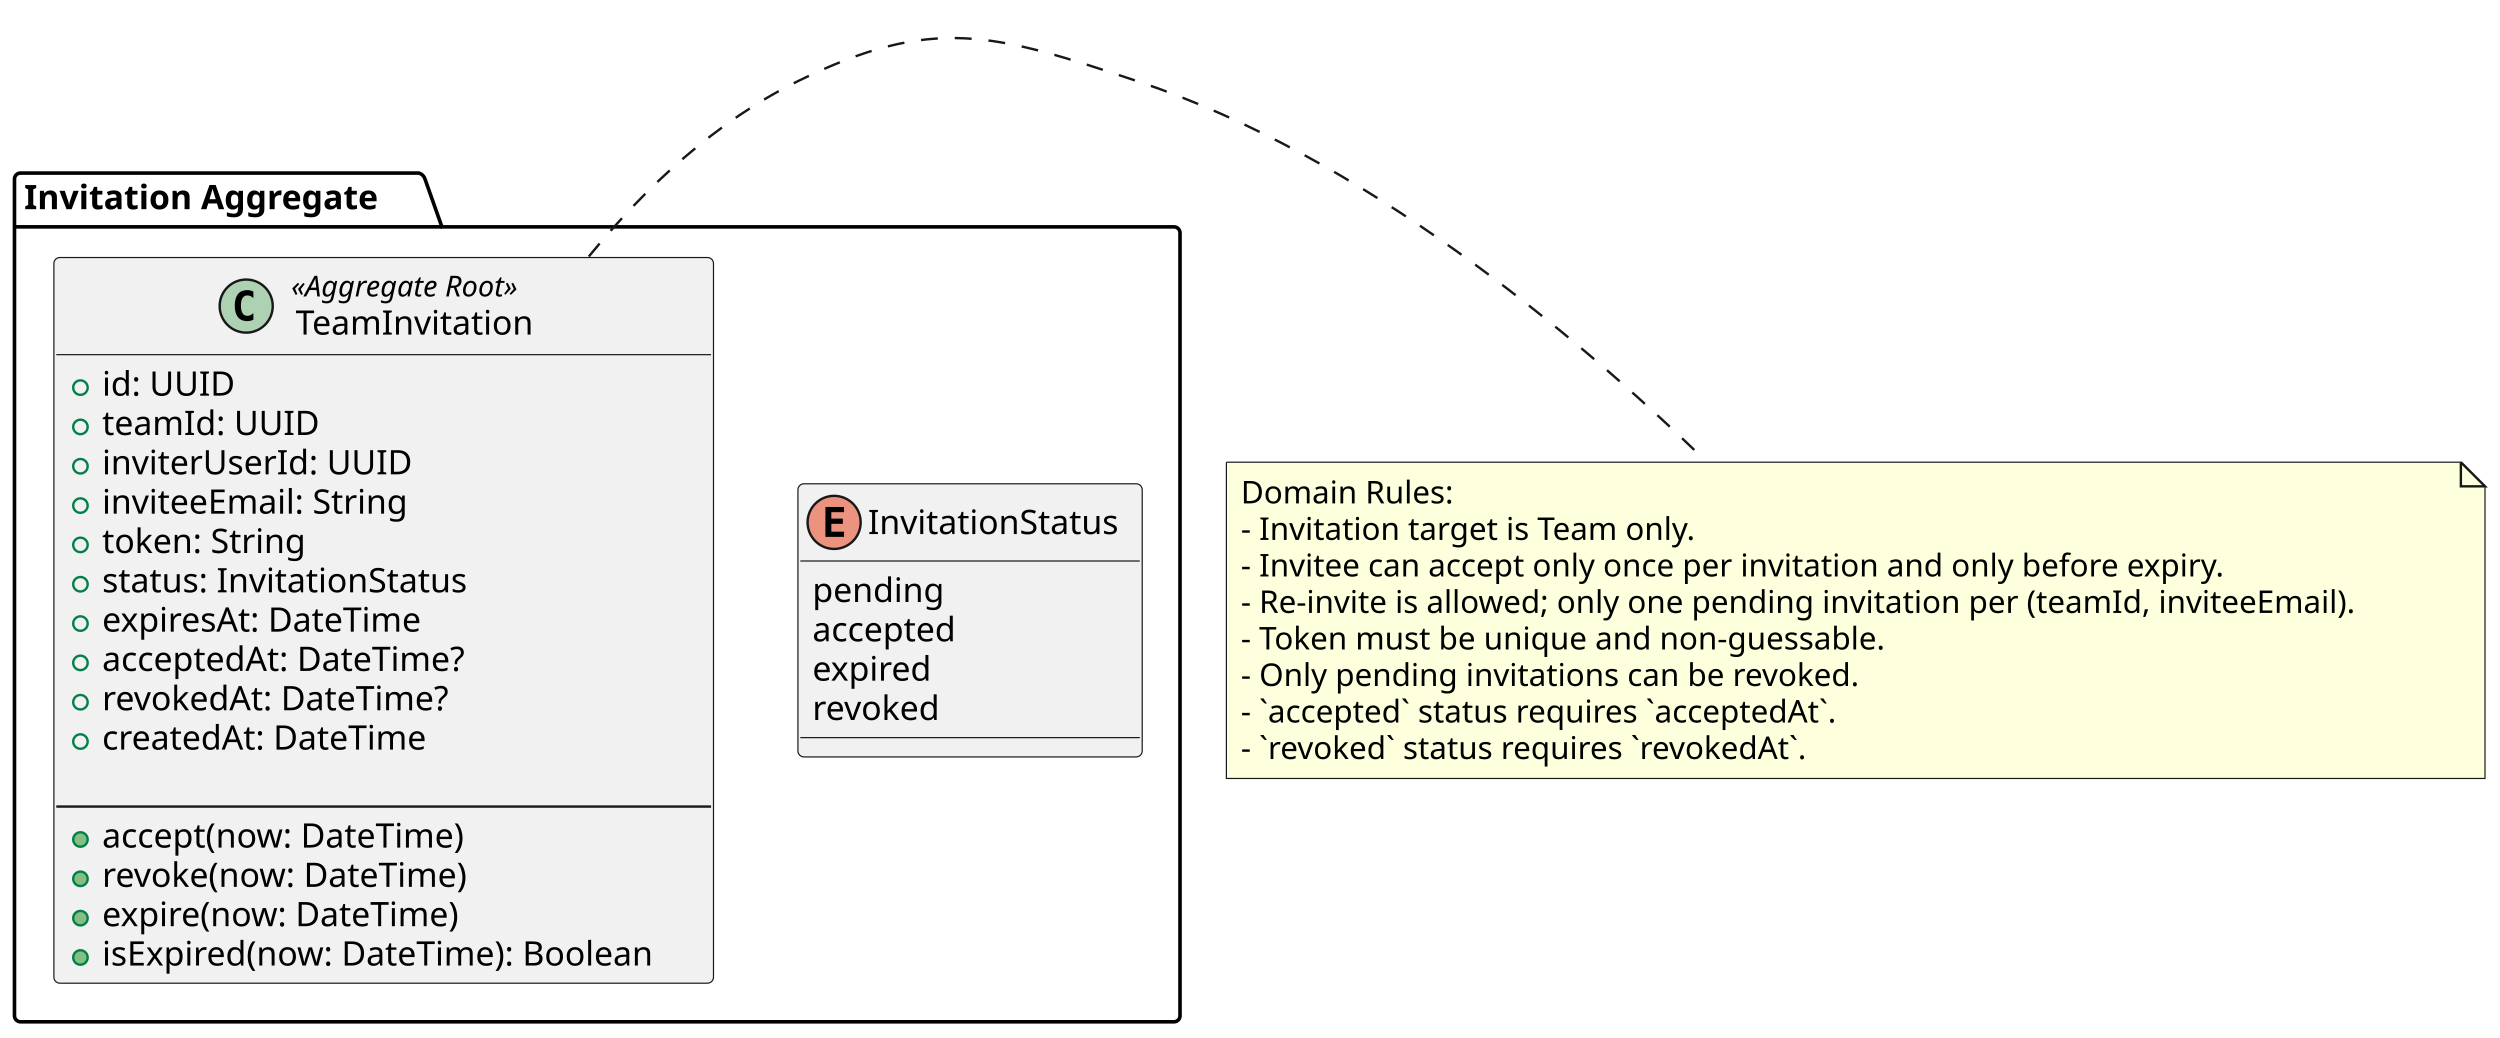
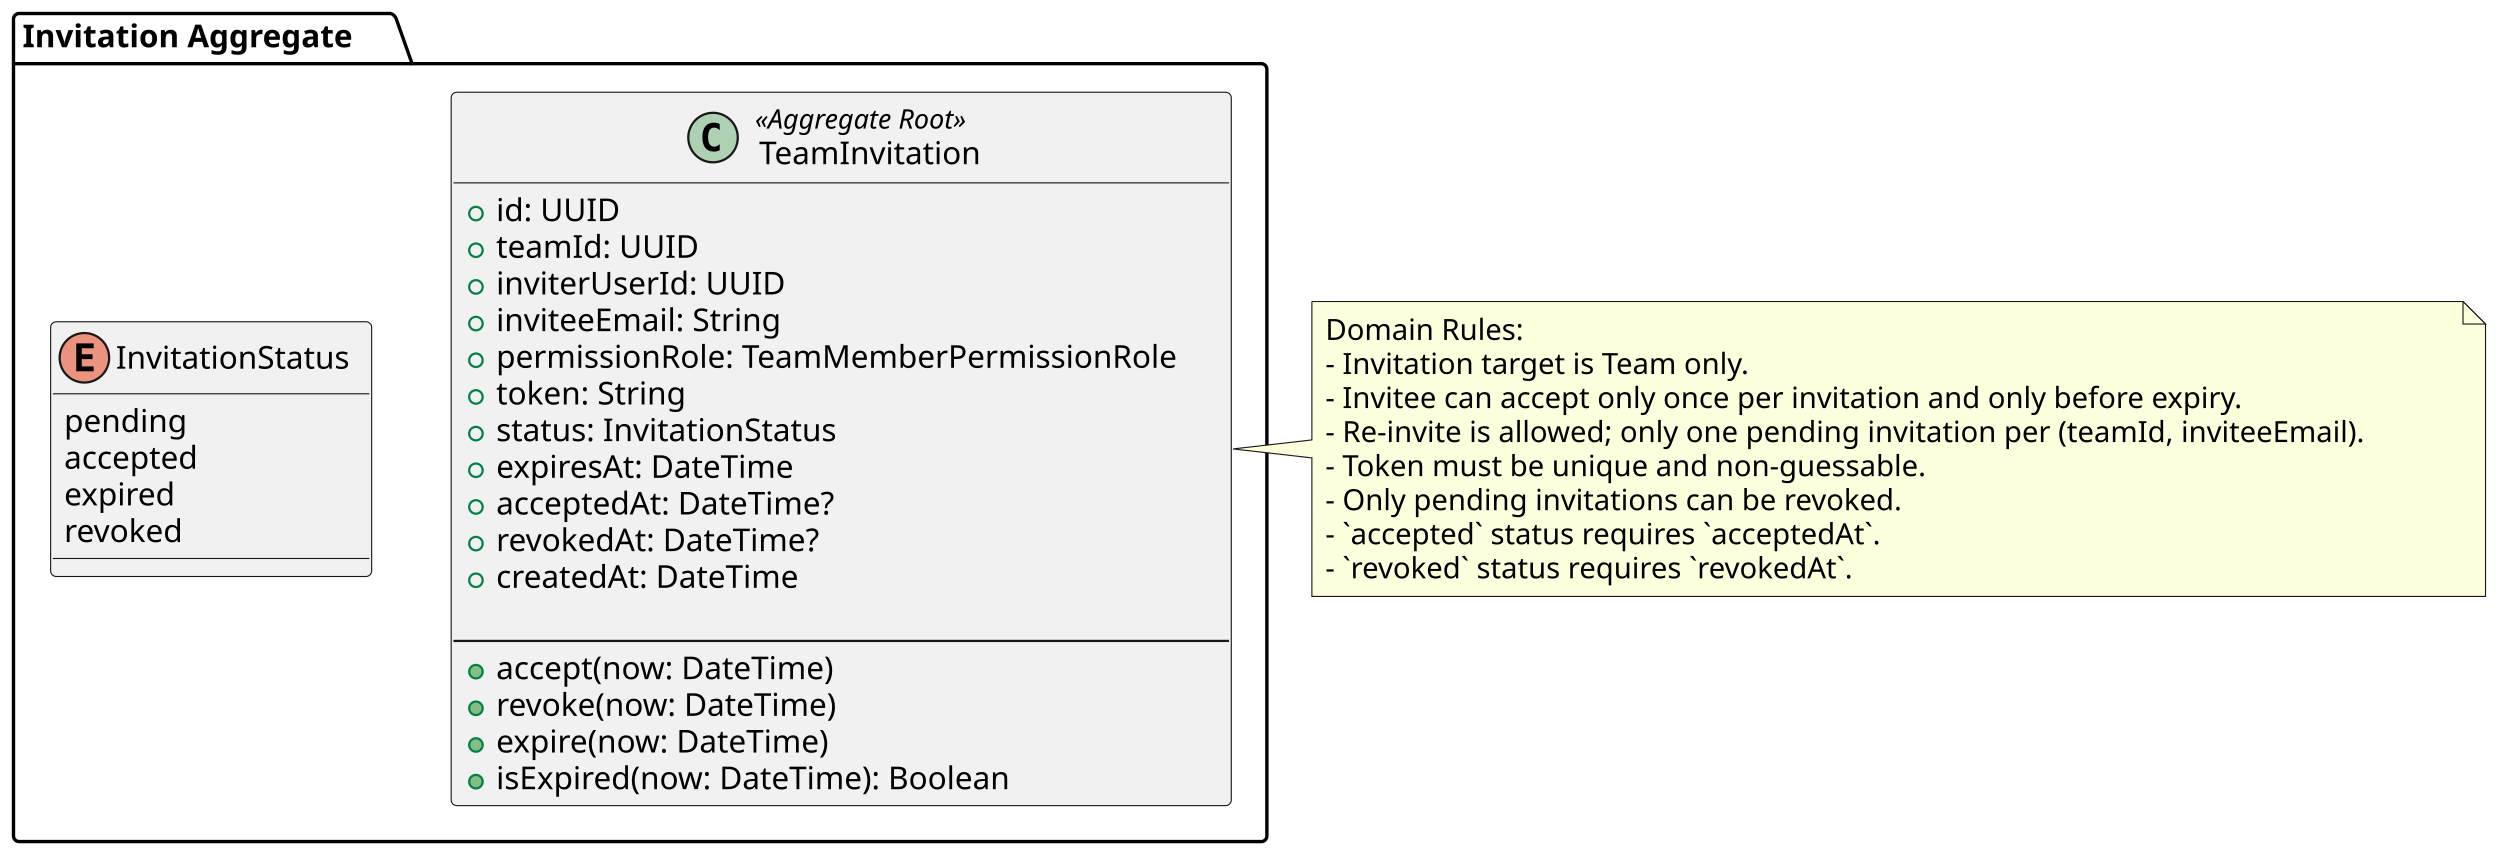
- <svg xmlns="http://www.w3.org/2000/svg" contentStyleType="text/css" data-diagram-type="CLASS" height="430px" preserveAspectRatio="none" style="width:1036px;height:430px;background:#FFFFFF;" version="1.1" viewBox="0 0 1036 430" width="1036px" zoomAndPan="magnify">
+ <svg xmlns="http://www.w3.org/2000/svg" contentStyleType="text/css" data-diagram-type="CLASS" height="381px" preserveAspectRatio="none" style="width:1111px;height:381px;background:#FFFFFF;" version="1.1" viewBox="0 0 1111 381" width="1111px" zoomAndPan="magnify">
  <defs />
  <g>
    <g class="cluster" data-qualified-name="Invitation Aggregate" data-source-line="1" id="ent0002">
-       <path d="M8.5,71.71 L173.624,71.71 A3.75,3.75 0 0 1 176.124,74.21 L183.124,94.007 L486.5,94.007 A2.5,2.5 0 0 1 489,96.507 L489,420.93 A2.5,2.5 0 0 1 486.5,423.43 L8.5,423.43 A2.5,2.5 0 0 1 6,420.93 L6,74.21 A2.5,2.5 0 0 1 8.5,71.71" fill="none" style="stroke:#000000;stroke-width:1.5;" />
-       <line style="stroke:#000000;stroke-width:1.5;" x1="6" x2="183.124" y1="94.007" y2="94.007" />
-       <text fill="#000000" font-family="sans-serif" font-size="14" font-weight="bold" lengthAdjust="spacing" textLength="164.124" x="10" y="86.705">Invitation Aggregate</text>
+       <path d="M8.5,6 L173.624,6 A3.75,3.75 0 0 1 176.124,8.5 L183.124,28.297 L560.5,28.297 A2.5,2.5 0 0 1 563,30.797 L563,371.5 A2.5,2.5 0 0 1 560.5,374 L8.5,374 A2.5,2.5 0 0 1 6,371.5 L6,8.5 A2.5,2.5 0 0 1 8.5,6" fill="none" style="stroke:#000000;stroke-width:1.5;" />
+       <line style="stroke:#000000;stroke-width:1.5;" x1="6" x2="183.124" y1="28.297" y2="28.297" />
+       <text fill="#000000" font-family="sans-serif" font-size="14" font-weight="bold" lengthAdjust="spacing" textLength="164.124" x="10" y="20.995">Invitation Aggregate</text>
    </g>
    <g class="entity" data-qualified-name="Invitation Aggregate.TeamInvitation" data-source-line="3" id="ent0003">
-       <rect fill="#F1F1F1" height="300.719" rx="2.5" ry="2.5" style="stroke:#181818;stroke-width:0.5;" width="273.338" x="22.33" y="106.71" />
-       <ellipse cx="102.027" cy="126.843" fill="#ADD1B2" rx="11" ry="11" style="stroke:#181818;stroke-width:1;" />
-       <path d="M104.996,132.483 Q104.417,132.78 103.777,132.921 Q103.136,133.077 102.433,133.077 Q99.933,133.077 98.605,131.437 Q97.292,129.78 97.292,126.655 Q97.292,123.53 98.605,121.874 Q99.933,120.218 102.433,120.218 Q103.136,120.218 103.777,120.374 Q104.433,120.53 104.996,120.827 L104.996,123.546 Q104.371,122.968 103.777,122.702 Q103.183,122.421 102.558,122.421 Q101.214,122.421 100.527,123.499 Q99.839,124.562 99.839,126.655 Q99.839,128.749 100.527,129.827 Q101.214,130.89 102.558,130.89 Q103.183,130.89 103.777,130.624 Q104.371,130.343 104.996,129.765 L104.996,132.483 Z " fill="#000000" />
-       <text fill="#000000" font-family="sans-serif" font-size="12" font-style="italic" lengthAdjust="spacing" textLength="109.172" x="120.663" y="122.849">«Aggregate Root»</text>
-       <text fill="#000000" font-family="sans-serif" font-size="14" lengthAdjust="spacing" textLength="105.444" x="122.527" y="138.674">TeamInvitation</text>
-       <line style="stroke:#181818;stroke-width:0.5;" x1="23.33" x2="294.668" y1="146.976" y2="146.976" />
+       <rect fill="#F1F1F1" height="317.016" rx="2.5" ry="2.5" style="stroke:#181818;stroke-width:0.5;" width="346.681" x="200.5" y="41" />
+       <ellipse cx="316.868" cy="61.133" fill="#ADD1B2" rx="11" ry="11" style="stroke:#181818;stroke-width:1;" />
+       <path d="M319.837,66.773 Q319.259,67.07 318.618,67.211 Q317.978,67.367 317.274,67.367 Q314.774,67.367 313.446,65.727 Q312.134,64.07 312.134,60.945 Q312.134,57.82 313.446,56.164 Q314.774,54.508 317.274,54.508 Q317.978,54.508 318.618,54.664 Q319.274,54.82 319.837,55.117 L319.837,57.836 Q319.212,57.258 318.618,56.992 Q318.024,56.711 317.399,56.711 Q316.056,56.711 315.368,57.789 Q314.681,58.852 314.681,60.945 Q314.681,63.039 315.368,64.117 Q316.056,65.18 317.399,65.18 Q318.024,65.18 318.618,64.914 Q319.212,64.633 319.837,64.055 L319.837,66.773 Z " fill="#000000" />
+       <text fill="#000000" font-family="sans-serif" font-size="12" font-style="italic" lengthAdjust="spacing" textLength="109.172" x="335.504" y="57.139">«Aggregate Root»</text>
+       <text fill="#000000" font-family="sans-serif" font-size="14" lengthAdjust="spacing" textLength="105.444" x="337.368" y="72.964">TeamInvitation</text>
+       <line style="stroke:#181818;stroke-width:0.5;" x1="201.5" x2="546.181" y1="81.266" y2="81.266" />
      <g data-visibility-modifier="PUBLIC_FIELD">
-         <ellipse cx="33.33" cy="160.624" fill="none" rx="3" ry="3" style="stroke:#038048;stroke-width:1;" />
+         <ellipse cx="211.5" cy="94.914" fill="none" rx="3" ry="3" style="stroke:#038048;stroke-width:1;" />
      </g>
-       <text fill="#000000" font-family="sans-serif" font-size="14" lengthAdjust="spacing" textLength="57.347" x="42.33" y="163.971">id: UUID</text>
+       <text fill="#000000" font-family="sans-serif" font-size="14" lengthAdjust="spacing" textLength="57.347" x="220.5" y="98.261">id: UUID</text>
      <g data-visibility-modifier="PUBLIC_FIELD">
-         <ellipse cx="33.33" cy="176.921" fill="none" rx="3" ry="3" style="stroke:#038048;stroke-width:1;" />
+         <ellipse cx="211.5" cy="111.211" fill="none" rx="3" ry="3" style="stroke:#038048;stroke-width:1;" />
      </g>
-       <text fill="#000000" font-family="sans-serif" font-size="14" lengthAdjust="spacing" textLength="93.905" x="42.33" y="180.268">teamId: UUID</text>
+       <text fill="#000000" font-family="sans-serif" font-size="14" lengthAdjust="spacing" textLength="93.905" x="220.5" y="114.558">teamId: UUID</text>
      <g data-visibility-modifier="PUBLIC_FIELD">
-         <ellipse cx="33.33" cy="193.218" fill="none" rx="3" ry="3" style="stroke:#038048;stroke-width:1;" />
+         <ellipse cx="211.5" cy="127.508" fill="none" rx="3" ry="3" style="stroke:#038048;stroke-width:1;" />
      </g>
-       <text fill="#000000" font-family="sans-serif" font-size="14" lengthAdjust="spacing" textLength="134.292" x="42.33" y="196.565">inviterUserId: UUID</text>
+       <text fill="#000000" font-family="sans-serif" font-size="14" lengthAdjust="spacing" textLength="134.292" x="220.5" y="130.855">inviterUserId: UUID</text>
      <g data-visibility-modifier="PUBLIC_FIELD">
-         <ellipse cx="33.33" cy="209.515" fill="none" rx="3" ry="3" style="stroke:#038048;stroke-width:1;" />
+         <ellipse cx="211.5" cy="143.805" fill="none" rx="3" ry="3" style="stroke:#038048;stroke-width:1;" />
      </g>
-       <text fill="#000000" font-family="sans-serif" font-size="14" lengthAdjust="spacing" textLength="137.443" x="42.33" y="212.861">inviteeEmail: String</text>
+       <text fill="#000000" font-family="sans-serif" font-size="14" lengthAdjust="spacing" textLength="137.443" x="220.5" y="147.151">inviteeEmail: String</text>
      <g data-visibility-modifier="PUBLIC_FIELD">
-         <ellipse cx="33.33" cy="225.812" fill="none" rx="3" ry="3" style="stroke:#038048;stroke-width:1;" />
+         <ellipse cx="211.5" cy="160.102" fill="none" rx="3" ry="3" style="stroke:#038048;stroke-width:1;" />
      </g>
-       <text fill="#000000" font-family="sans-serif" font-size="14" lengthAdjust="spacing" textLength="90.597" x="42.33" y="229.158">token: String</text>
+       <text fill="#000000" font-family="sans-serif" font-size="14" lengthAdjust="spacing" textLength="320.681" x="220.5" y="163.448">permissionRole: TeamMemberPermissionRole</text>
      <g data-visibility-modifier="PUBLIC_FIELD">
-         <ellipse cx="33.33" cy="242.108" fill="none" rx="3" ry="3" style="stroke:#038048;stroke-width:1;" />
+         <ellipse cx="211.5" cy="176.398" fill="none" rx="3" ry="3" style="stroke:#038048;stroke-width:1;" />
      </g>
-       <text fill="#000000" font-family="sans-serif" font-size="14" lengthAdjust="spacing" textLength="162.859" x="42.33" y="245.455">status: InvitationStatus</text>
+       <text fill="#000000" font-family="sans-serif" font-size="14" lengthAdjust="spacing" textLength="90.597" x="220.5" y="179.745">token: String</text>
      <g data-visibility-modifier="PUBLIC_FIELD">
-         <ellipse cx="33.33" cy="258.405" fill="none" rx="3" ry="3" style="stroke:#038048;stroke-width:1;" />
+         <ellipse cx="211.5" cy="192.695" fill="none" rx="3" ry="3" style="stroke:#038048;stroke-width:1;" />
      </g>
-       <text fill="#000000" font-family="sans-serif" font-size="14" lengthAdjust="spacing" textLength="143.726" x="42.33" y="261.752">expiresAt: DateTime</text>
+       <text fill="#000000" font-family="sans-serif" font-size="14" lengthAdjust="spacing" textLength="162.859" x="220.5" y="196.042">status: InvitationStatus</text>
      <g data-visibility-modifier="PUBLIC_FIELD">
-         <ellipse cx="33.33" cy="274.702" fill="none" rx="3" ry="3" style="stroke:#038048;stroke-width:1;" />
+         <ellipse cx="211.5" cy="208.992" fill="none" rx="3" ry="3" style="stroke:#038048;stroke-width:1;" />
      </g>
-       <text fill="#000000" font-family="sans-serif" font-size="14" lengthAdjust="spacing" textLength="164.281" x="42.33" y="278.049">acceptedAt: DateTime?</text>
+       <text fill="#000000" font-family="sans-serif" font-size="14" lengthAdjust="spacing" textLength="143.726" x="220.5" y="212.339">expiresAt: DateTime</text>
      <g data-visibility-modifier="PUBLIC_FIELD">
-         <ellipse cx="33.33" cy="290.999" fill="none" rx="3" ry="3" style="stroke:#038048;stroke-width:1;" />
+         <ellipse cx="211.5" cy="225.289" fill="none" rx="3" ry="3" style="stroke:#038048;stroke-width:1;" />
      </g>
-       <text fill="#000000" font-family="sans-serif" font-size="14" lengthAdjust="spacing" textLength="156.645" x="42.33" y="294.346">revokedAt: DateTime?</text>
+       <text fill="#000000" font-family="sans-serif" font-size="14" lengthAdjust="spacing" textLength="164.281" x="220.5" y="228.636">acceptedAt: DateTime?</text>
      <g data-visibility-modifier="PUBLIC_FIELD">
-         <ellipse cx="33.33" cy="307.296" fill="none" rx="3" ry="3" style="stroke:#038048;stroke-width:1;" />
+         <ellipse cx="211.5" cy="241.586" fill="none" rx="3" ry="3" style="stroke:#038048;stroke-width:1;" />
      </g>
-       <text fill="#000000" font-family="sans-serif" font-size="14" lengthAdjust="spacing" textLength="146.023" x="42.33" y="310.643">createdAt: DateTime</text>
-       <text fill="#000000" font-family="sans-serif" font-size="14" lengthAdjust="spacing" textLength="4.45" x="42.33" y="326.94"> </text>
-       <line style="stroke:#181818;stroke-width:1;" x1="23.33" x2="294.668" y1="334.241" y2="334.241" />
+       <text fill="#000000" font-family="sans-serif" font-size="14" lengthAdjust="spacing" textLength="156.645" x="220.5" y="244.933">revokedAt: DateTime?</text>
+       <g data-visibility-modifier="PUBLIC_FIELD">
+         <ellipse cx="211.5" cy="257.883" fill="none" rx="3" ry="3" style="stroke:#038048;stroke-width:1;" />
+       </g>
+       <text fill="#000000" font-family="sans-serif" font-size="14" lengthAdjust="spacing" textLength="146.023" x="220.5" y="261.229">createdAt: DateTime</text>
+       <text fill="#000000" font-family="sans-serif" font-size="14" lengthAdjust="spacing" textLength="4.45" x="220.5" y="277.526"> </text>
+       <line style="stroke:#181818;stroke-width:1;" x1="201.5" x2="546.181" y1="284.828" y2="284.828" />
      <g data-visibility-modifier="PUBLIC_METHOD">
-         <ellipse cx="33.33" cy="347.89" fill="#84BE84" rx="3" ry="3" style="stroke:#038048;stroke-width:1;" />
+         <ellipse cx="211.5" cy="298.477" fill="#84BE84" rx="3" ry="3" style="stroke:#038048;stroke-width:1;" />
      </g>
-       <text fill="#000000" font-family="sans-serif" font-size="14" lengthAdjust="spacing" textLength="164.097" x="42.33" y="351.236">accept(now: DateTime)</text>
+       <text fill="#000000" font-family="sans-serif" font-size="14" lengthAdjust="spacing" textLength="164.097" x="220.5" y="301.823">accept(now: DateTime)</text>
      <g data-visibility-modifier="PUBLIC_METHOD">
-         <ellipse cx="33.33" cy="364.187" fill="#84BE84" rx="3" ry="3" style="stroke:#038048;stroke-width:1;" />
+         <ellipse cx="211.5" cy="314.773" fill="#84BE84" rx="3" ry="3" style="stroke:#038048;stroke-width:1;" />
      </g>
-       <text fill="#000000" font-family="sans-serif" font-size="14" lengthAdjust="spacing" textLength="165.074" x="42.33" y="367.533">revoke(now: DateTime)</text>
+       <text fill="#000000" font-family="sans-serif" font-size="14" lengthAdjust="spacing" textLength="165.074" x="220.5" y="318.12">revoke(now: DateTime)</text>
      <g data-visibility-modifier="PUBLIC_METHOD">
-         <ellipse cx="33.33" cy="380.483" fill="#84BE84" rx="3" ry="3" style="stroke:#038048;stroke-width:1;" />
+         <ellipse cx="211.5" cy="331.07" fill="#84BE84" rx="3" ry="3" style="stroke:#038048;stroke-width:1;" />
      </g>
-       <text fill="#000000" font-family="sans-serif" font-size="14" lengthAdjust="spacing" textLength="161.178" x="42.33" y="383.83">expire(now: DateTime)</text>
+       <text fill="#000000" font-family="sans-serif" font-size="14" lengthAdjust="spacing" textLength="161.178" x="220.5" y="334.417">expire(now: DateTime)</text>
      <g data-visibility-modifier="PUBLIC_METHOD">
-         <ellipse cx="33.33" cy="396.78" fill="#84BE84" rx="3" ry="3" style="stroke:#038048;stroke-width:1;" />
+         <ellipse cx="211.5" cy="347.367" fill="#84BE84" rx="3" ry="3" style="stroke:#038048;stroke-width:1;" />
      </g>
-       <text fill="#000000" font-family="sans-serif" font-size="14" lengthAdjust="spacing" textLength="247.338" x="42.33" y="400.127">isExpired(now: DateTime): Boolean</text>
+       <text fill="#000000" font-family="sans-serif" font-size="14" lengthAdjust="spacing" textLength="247.338" x="220.5" y="350.714">isExpired(now: DateTime): Boolean</text>
    </g>
-     <g class="entity" data-qualified-name="Invitation Aggregate.InvitationStatus" data-source-line="22" id="ent0004">
-       <rect fill="#F1F1F1" height="113.188" rx="2.5" ry="2.5" style="stroke:#181818;stroke-width:0.5;" width="142.674" x="330.66" y="200.48" />
-       <ellipse cx="345.66" cy="216.48" fill="#EB937F" rx="11" ry="11" style="stroke:#181818;stroke-width:1;" />
-       <path d="M349.769,222.48 L342.051,222.48 L342.051,210.089 L349.769,210.089 L349.769,212.246 L344.504,212.246 L344.504,214.917 L349.269,214.917 L349.269,217.074 L344.504,217.074 L344.504,220.324 L349.769,220.324 L349.769,222.48 Z " fill="#000000" />
-       <text fill="#000000" font-family="sans-serif" font-size="14" lengthAdjust="spacing" textLength="110.674" x="359.66" y="221.327">InvitationStatus</text>
-       <line style="stroke:#181818;stroke-width:0.5;" x1="331.66" x2="472.334" y1="232.48" y2="232.48" />
-       <text fill="#000000" font-family="sans-serif" font-size="14" lengthAdjust="spacing" textLength="56.909" x="336.66" y="249.475">pending</text>
-       <text fill="#000000" font-family="sans-serif" font-size="14" lengthAdjust="spacing" textLength="64.463" x="336.66" y="265.772">accepted</text>
-       <text fill="#000000" font-family="sans-serif" font-size="14" lengthAdjust="spacing" textLength="52.931" x="336.66" y="282.069">expired</text>
-       <text fill="#000000" font-family="sans-serif" font-size="14" lengthAdjust="spacing" textLength="56.827" x="336.66" y="298.366">revoked</text>
-       <line style="stroke:#181818;stroke-width:0.5;" x1="331.66" x2="472.334" y1="305.668" y2="305.668" />
+     <g class="entity" data-qualified-name="Invitation Aggregate.InvitationStatus" data-source-line="23" id="ent0004">
+       <rect fill="#F1F1F1" height="113.188" rx="2.5" ry="2.5" style="stroke:#181818;stroke-width:0.5;" width="142.674" x="22.5" y="143" />
+       <ellipse cx="37.5" cy="159" fill="#EB937F" rx="11" ry="11" style="stroke:#181818;stroke-width:1;" />
+       <path d="M41.609,165 L33.891,165 L33.891,152.609 L41.609,152.609 L41.609,154.766 L36.344,154.766 L36.344,157.438 L41.109,157.438 L41.109,159.594 L36.344,159.594 L36.344,162.844 L41.609,162.844 L41.609,165 Z " fill="#000000" />
+       <text fill="#000000" font-family="sans-serif" font-size="14" lengthAdjust="spacing" textLength="110.674" x="51.5" y="163.847">InvitationStatus</text>
+       <line style="stroke:#181818;stroke-width:0.5;" x1="23.5" x2="164.174" y1="175" y2="175" />
+       <text fill="#000000" font-family="sans-serif" font-size="14" lengthAdjust="spacing" textLength="56.909" x="28.5" y="191.995">pending</text>
+       <text fill="#000000" font-family="sans-serif" font-size="14" lengthAdjust="spacing" textLength="64.463" x="28.5" y="208.292">accepted</text>
+       <text fill="#000000" font-family="sans-serif" font-size="14" lengthAdjust="spacing" textLength="52.931" x="28.5" y="224.589">expired</text>
+       <text fill="#000000" font-family="sans-serif" font-size="14" lengthAdjust="spacing" textLength="56.827" x="28.5" y="240.886">revoked</text>
+       <line style="stroke:#181818;stroke-width:0.5;" x1="23.5" x2="164.174" y1="248.188" y2="248.188" />
    </g>
-     <g class="entity" data-qualified-name="GMN5" data-source-line="31" id="ent0006">
-       <path d="M508.22,191.54 L508.22,322.603 L1029.784,322.603 L1029.784,201.54 L1019.784,191.54 L508.22,191.54" fill="#FEFFDD" style="stroke:#181818;stroke-width:0.5;" />
-       <path d="M1019.784,191.54 L1019.784,201.54 L1029.784,201.54 L1019.784,191.54" fill="#FEFFDD" style="stroke:#181818;stroke-width:1;" />
-       <text fill="#000000" font-family="sans-serif" font-size="13" lengthAdjust="spacing" textLength="94.612" x="514.22" y="208.607">Domain Rules:</text>
-       <text fill="#000000" font-family="sans-serif" font-size="13" lengthAdjust="spacing" textLength="205.036" x="514.22" y="223.74">- Invitation target is Team only.</text>
-       <text fill="#000000" font-family="sans-serif" font-size="13" lengthAdjust="spacing" textLength="441.937" x="514.22" y="238.873">- Invitee can accept only once per invitation and only before expiry.</text>
-       <text fill="#000000" font-family="sans-serif" font-size="13" lengthAdjust="spacing" textLength="500.563" x="514.22" y="254.005">- Re-invite is allowed; only one pending invitation per (teamId, inviteeEmail).</text>
-       <text fill="#000000" font-family="sans-serif" font-size="13" lengthAdjust="spacing" textLength="286.324" x="514.22" y="269.138">- Token must be unique and non-guessable.</text>
-       <text fill="#000000" font-family="sans-serif" font-size="13" lengthAdjust="spacing" textLength="276.504" x="514.22" y="284.271">- Only pending invitations can be revoked.</text>
-       <text fill="#000000" font-family="sans-serif" font-size="13" lengthAdjust="spacing" textLength="278.567" x="514.22" y="299.404">- `accepted` status requires `acceptedAt`.</text>
-       <text fill="#000000" font-family="sans-serif" font-size="13" lengthAdjust="spacing" textLength="264.386" x="514.22" y="314.537">- `revoked` status requires `revokedAt`.</text>
-     </g>
-     <g class="link" data-entity-1="ent0003" data-entity-2="ent0006" data-link-type="association" data-source-line="31" id="lnk7">
-       <path d="M244,106.3 C267.95,77.02 296.84,50.3 330.5,33.71 C386.71,6 412.05,13.88 471.5,33.71 C564.32,64.68 651.47,137.22 707.15,191.28" fill="none" id="TeamInvitation-GMN5" style="stroke:#181818;stroke-width:1;stroke-dasharray:7,7;" />
+     <g class="entity" data-qualified-name="GMN5" data-source-line="32" id="ent0006">
+       <path d="M583,134 L583,195.5 L547.96,199.5 L583,203.5 L583,265.062 A0,0 0 0 0 583,265.062 L1104.563,265.062 A0,0 0 0 0 1104.563,265.062 L1104.563,144 L1094.563,134 L583,134 A0,0 0 0 0 583,134" fill="#FEFFDD" style="stroke:#181818;stroke-width:0.5;" />
+       <path d="M1094.563,134 L1094.563,144 L1104.563,144 L1094.563,134" fill="#FEFFDD" style="stroke:#181818;stroke-width:0.5;" />
+       <text fill="#000000" font-family="sans-serif" font-size="13" lengthAdjust="spacing" textLength="94.612" x="589" y="151.067">Domain Rules:</text>
+       <text fill="#000000" font-family="sans-serif" font-size="13" lengthAdjust="spacing" textLength="205.036" x="589" y="166.2">- Invitation target is Team only.</text>
+       <text fill="#000000" font-family="sans-serif" font-size="13" lengthAdjust="spacing" textLength="441.937" x="589" y="181.333">- Invitee can accept only once per invitation and only before expiry.</text>
+       <text fill="#000000" font-family="sans-serif" font-size="13" lengthAdjust="spacing" textLength="500.563" x="589" y="196.465">- Re-invite is allowed; only one pending invitation per (teamId, inviteeEmail).</text>
+       <text fill="#000000" font-family="sans-serif" font-size="13" lengthAdjust="spacing" textLength="286.324" x="589" y="211.598">- Token must be unique and non-guessable.</text>
+       <text fill="#000000" font-family="sans-serif" font-size="13" lengthAdjust="spacing" textLength="276.504" x="589" y="226.731">- Only pending invitations can be revoked.</text>
+       <text fill="#000000" font-family="sans-serif" font-size="13" lengthAdjust="spacing" textLength="278.567" x="589" y="241.864">- `accepted` status requires `acceptedAt`.</text>
+       <text fill="#000000" font-family="sans-serif" font-size="13" lengthAdjust="spacing" textLength="264.386" x="589" y="256.997">- `revoked` status requires `revokedAt`.</text>
    </g>
  </g>
</svg>
